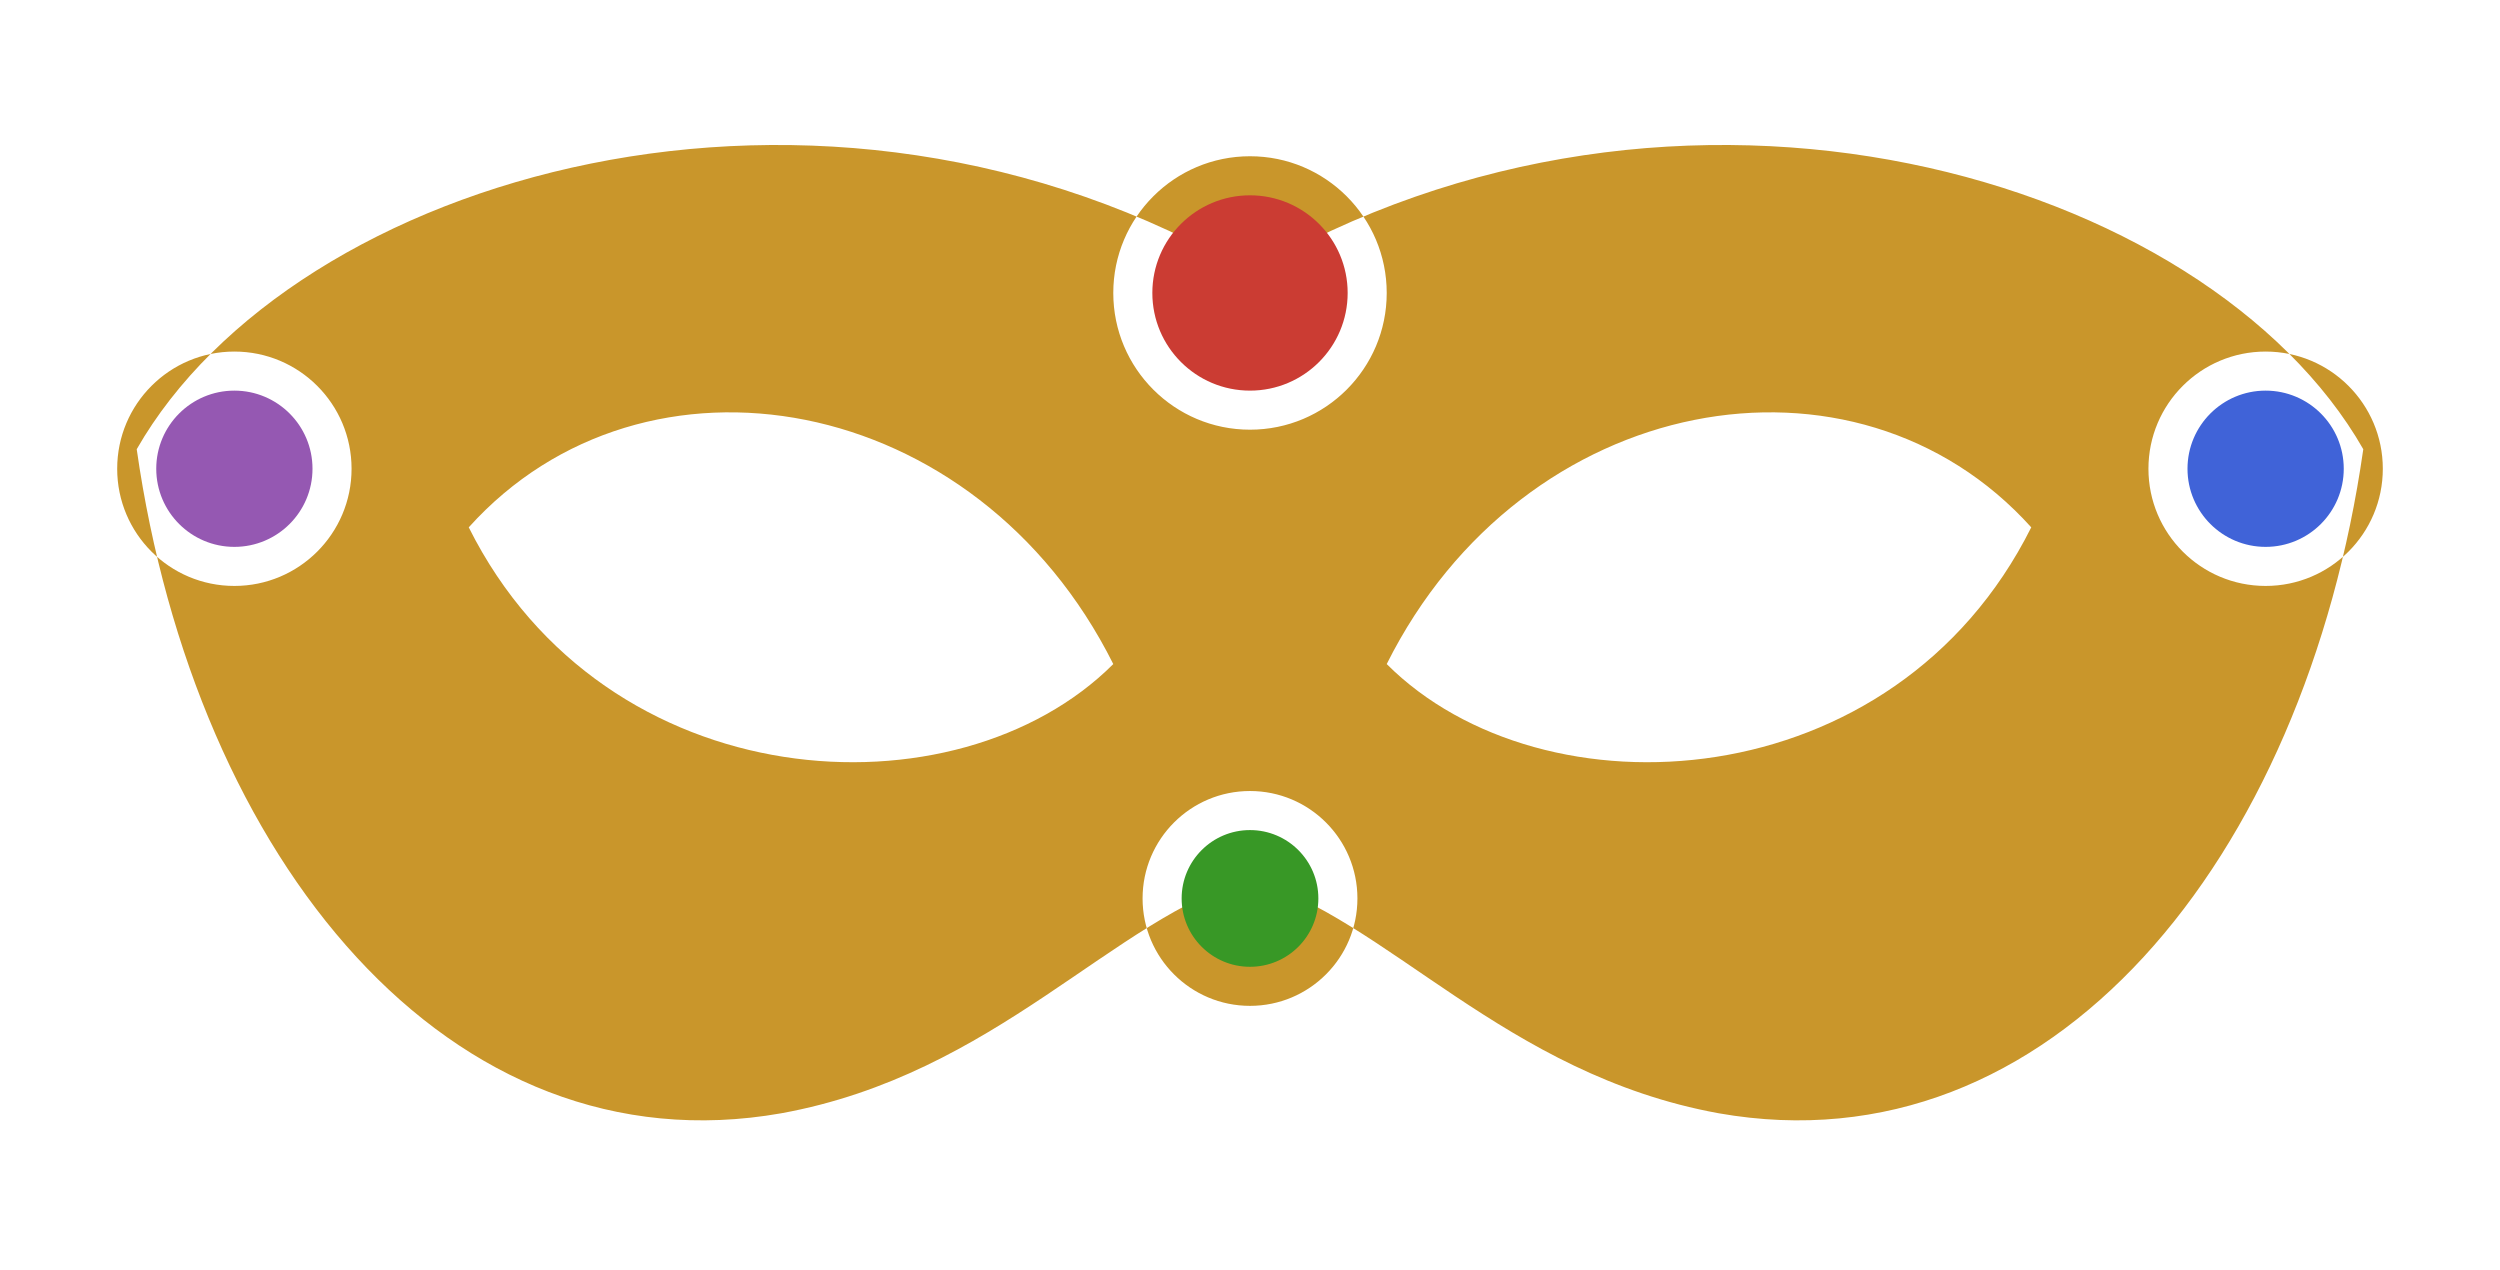
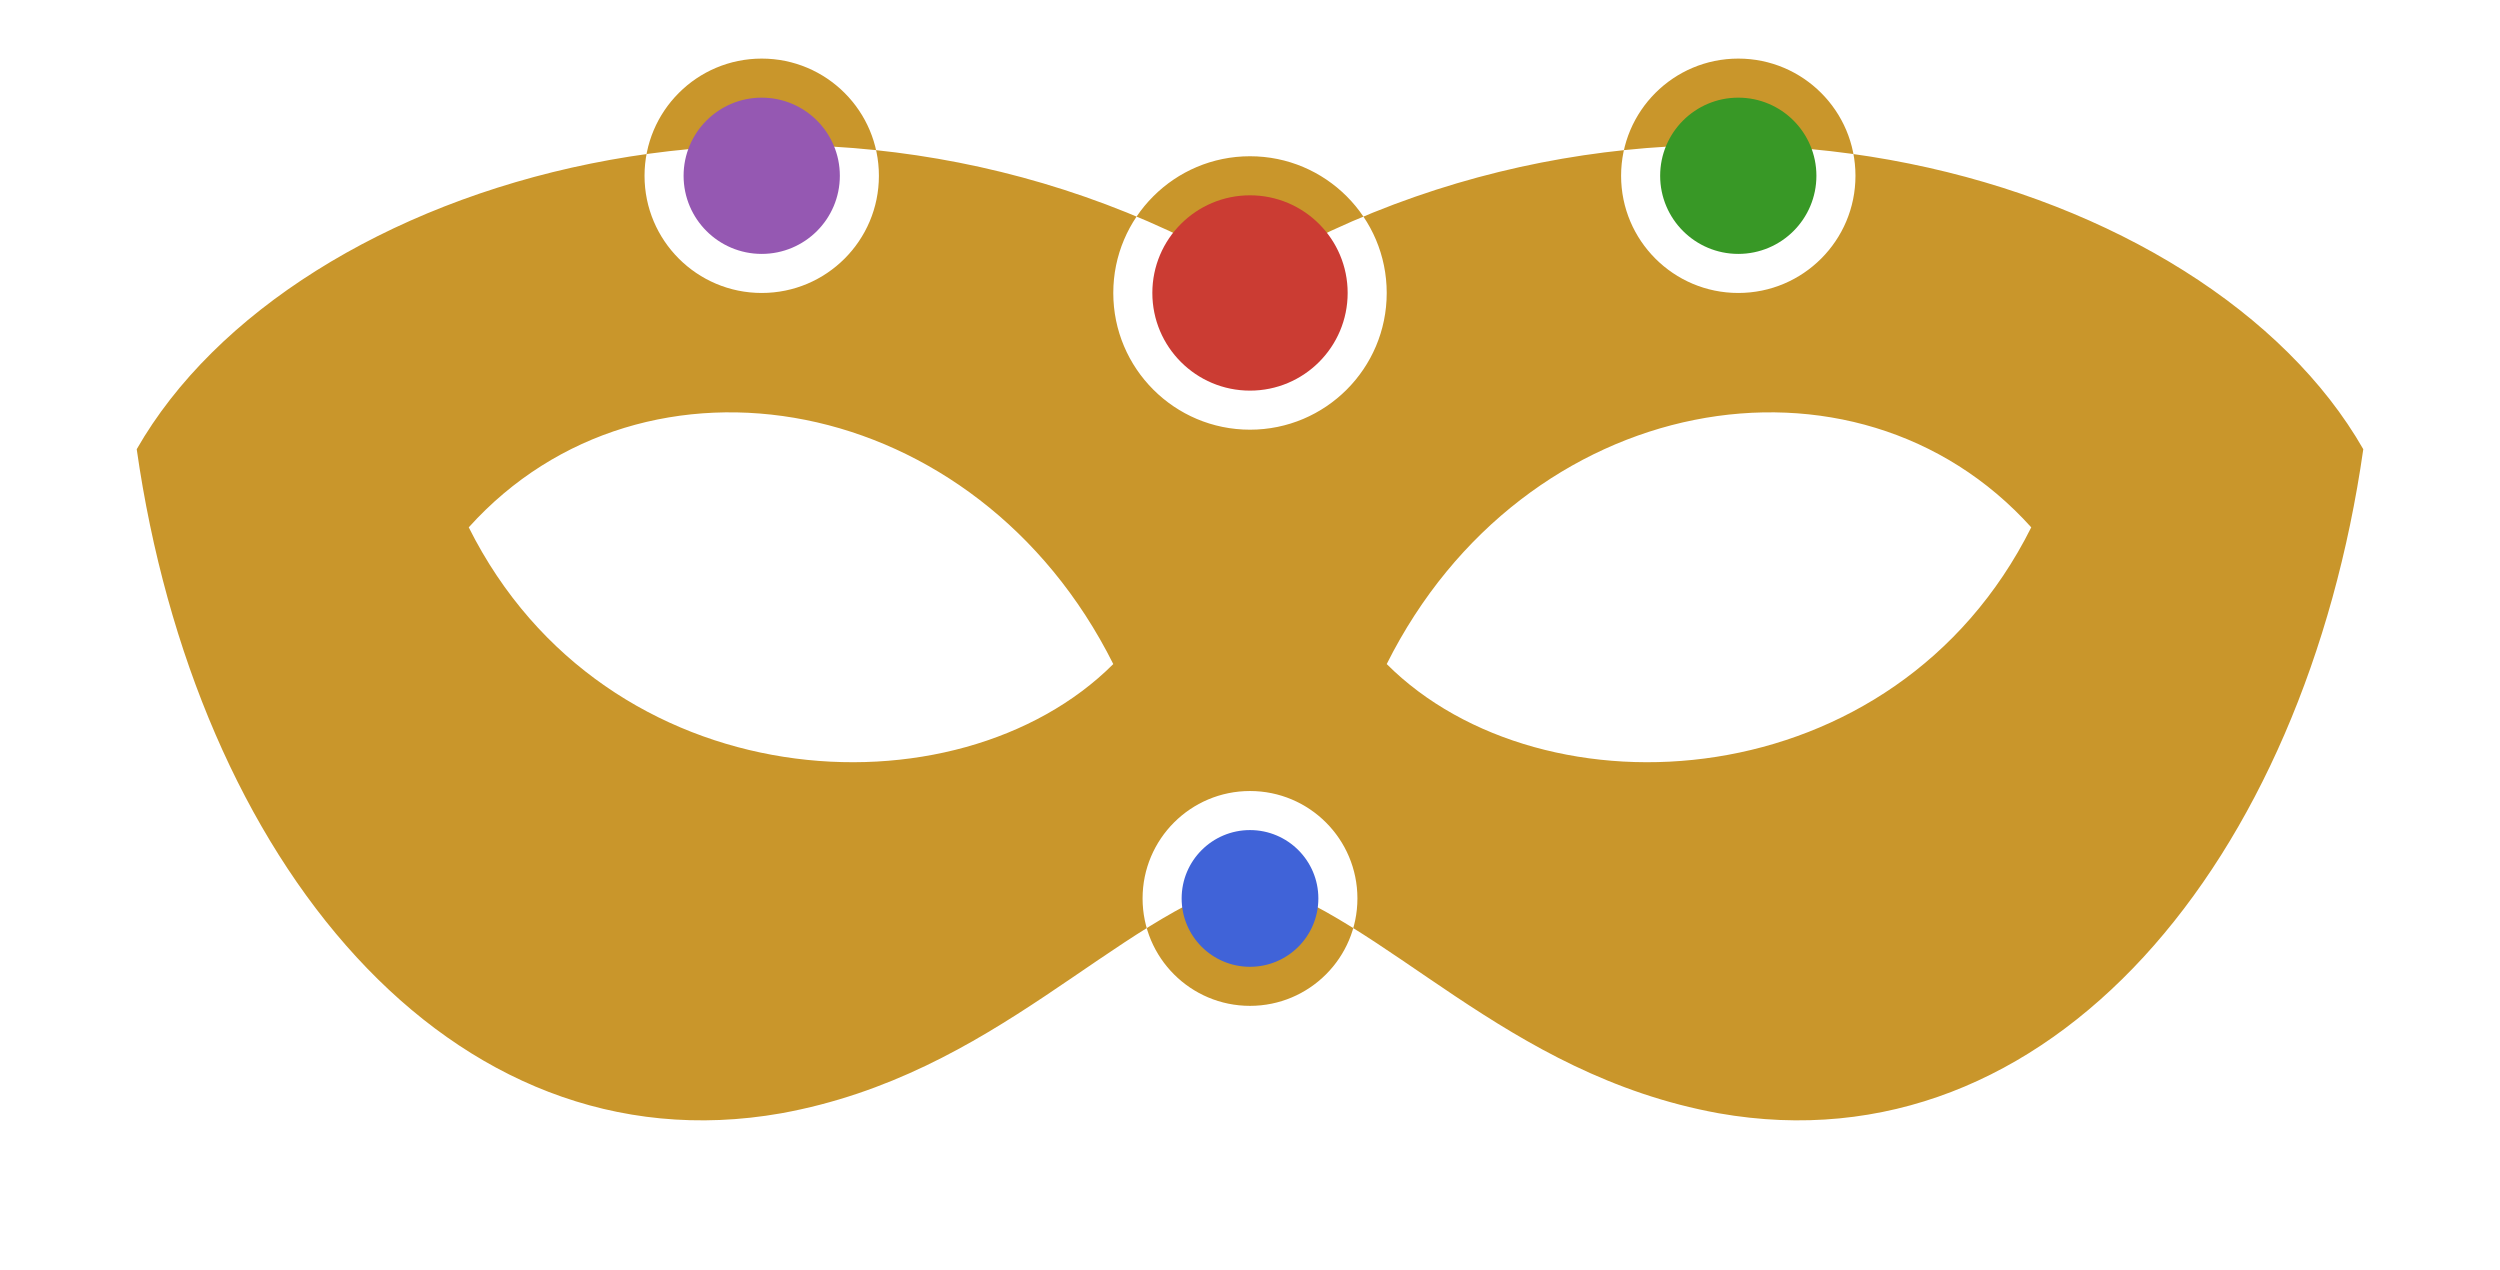
<svg xmlns="http://www.w3.org/2000/svg" viewBox="0 58 256 130" width="256" height="130" role="img" aria-label="Masque.jl logo: a gold Venetian eye mask set with four jewels in the Julia colours">
-   <path fill="#C9962B" fill-rule="evenodd" d="     M 14 104     C 30 76, 84 60, 128 86     C 172 60, 226 76, 242 104     C 236 146, 210 178, 176 172     C 154 168, 142 152, 128 148     C 114 152, 102 168, 80 172     C 46 178, 20 146, 14 104 Z     M 48 112 C 66 92, 100 98, 114 126 C 98 142, 62 140, 48 112 Z     M 208 112 C 190 92, 156 98, 142 126 C 158 142, 194 140, 208 112 Z     M 36 106 A 12 12 0 1 0 12 106 A 12 12 0 1 0 36 106 Z     M 244 106 A 12 12 0 1 0 220 106 A 12 12 0 1 0 244 106 Z     M 142 88 A 14 14 0 1 0 114 88 A 14 14 0 1 0 142 88 Z     M 139 150 A 11 11 0 1 0 117 150 A 11 11 0 1 0 139 150 Z" />
-   <circle cx="24" cy="106" r="8" fill="#9558B2" />
-   <circle cx="232" cy="106" r="8" fill="#4063D8" />
+   <path fill="#C9962B" fill-rule="evenodd" d="     M 14 104     C 30 76, 84 60, 128 86     C 172 60, 226 76, 242 104     C 236 146, 210 178, 176 172     C 154 168, 142 152, 128 148     C 114 152, 102 168, 80 172     C 46 178, 20 146, 14 104 Z     M 48 112 C 66 92, 100 98, 114 126 C 98 142, 62 140, 48 112 Z     M 208 112 C 190 92, 156 98, 142 126 C 158 142, 194 140, 208 112 Z     M 90 76 A 12 12 0 1 0 66 76 A 12 12 0 1 0 90 76 Z     M 190 76 A 12 12 0 1 0 166 76 A 12 12 0 1 0 190 76 Z     M 142 88 A 14 14 0 1 0 114 88 A 14 14 0 1 0 142 88 Z     M 139 150 A 11 11 0 1 0 117 150 A 11 11 0 1 0 139 150 Z" />
+   <circle cx="78" cy="76" r="8" fill="#9558B2" />
+   <circle cx="178" cy="76" r="8" fill="#389826" />
  <circle cx="128" cy="88" r="10" fill="#CB3C33" />
-   <circle cx="128" cy="150" r="7" fill="#389826" />
+   <circle cx="128" cy="150" r="7" fill="#4063D8" />
</svg>
